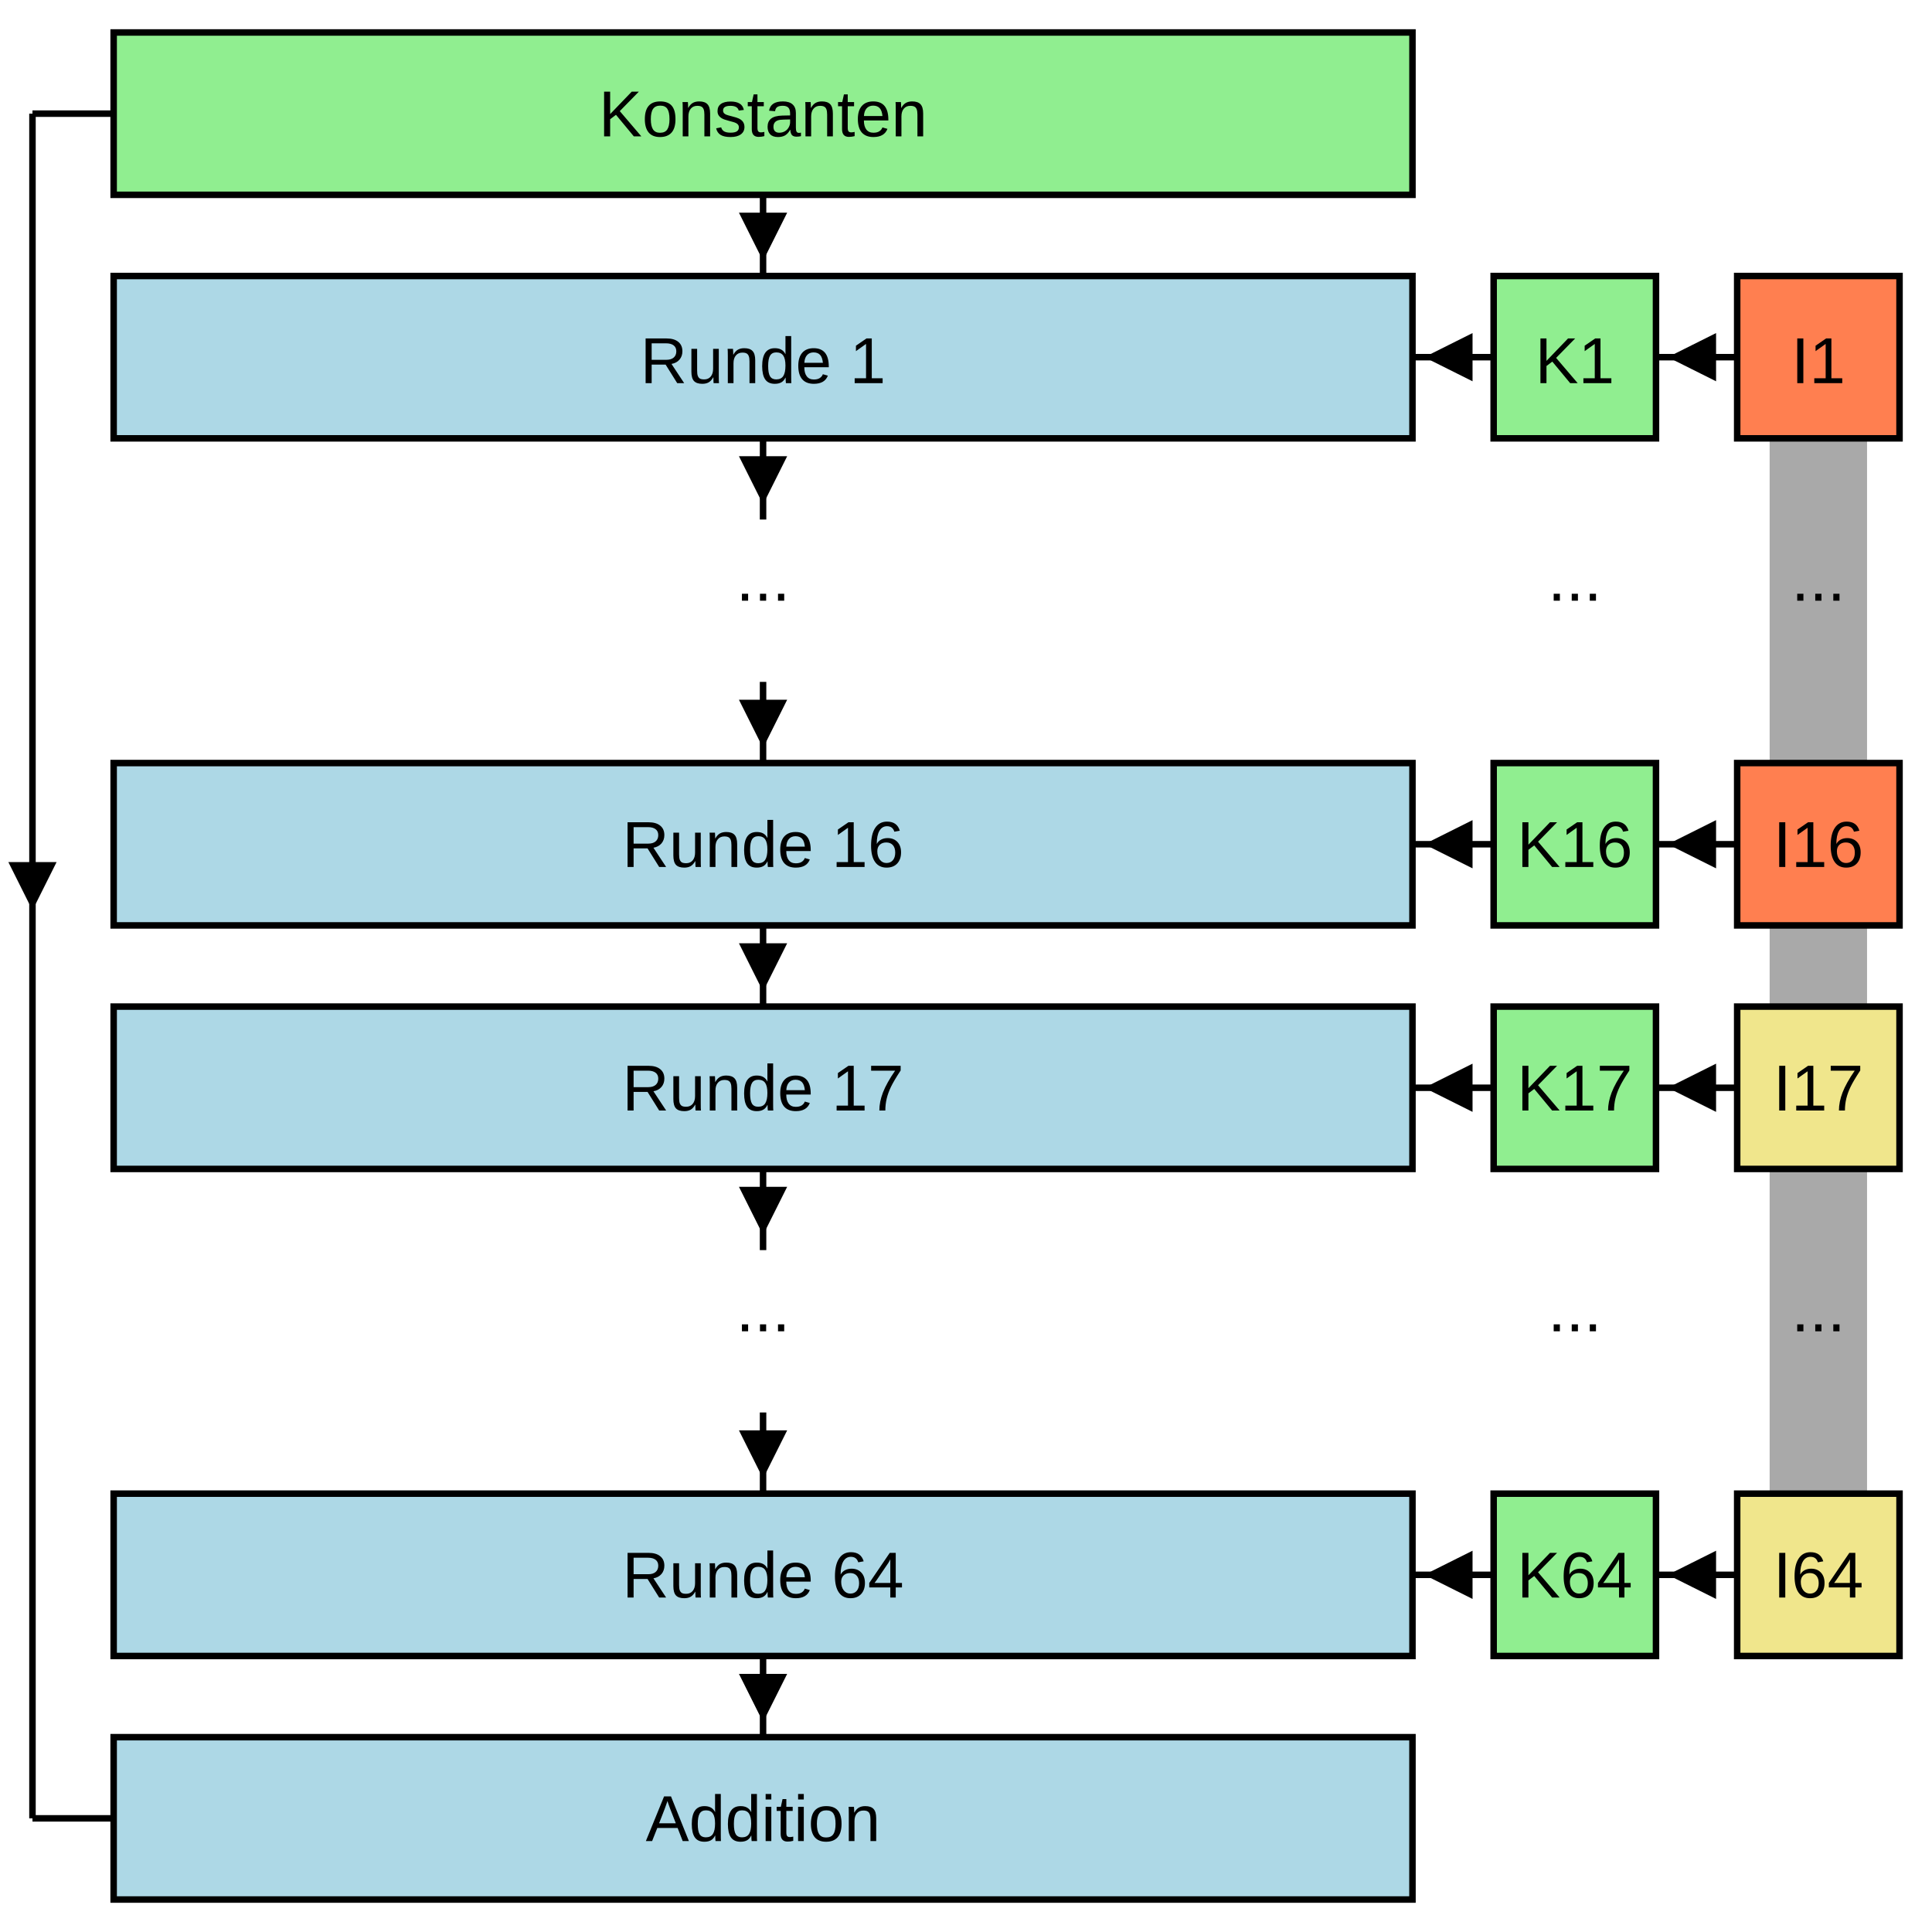
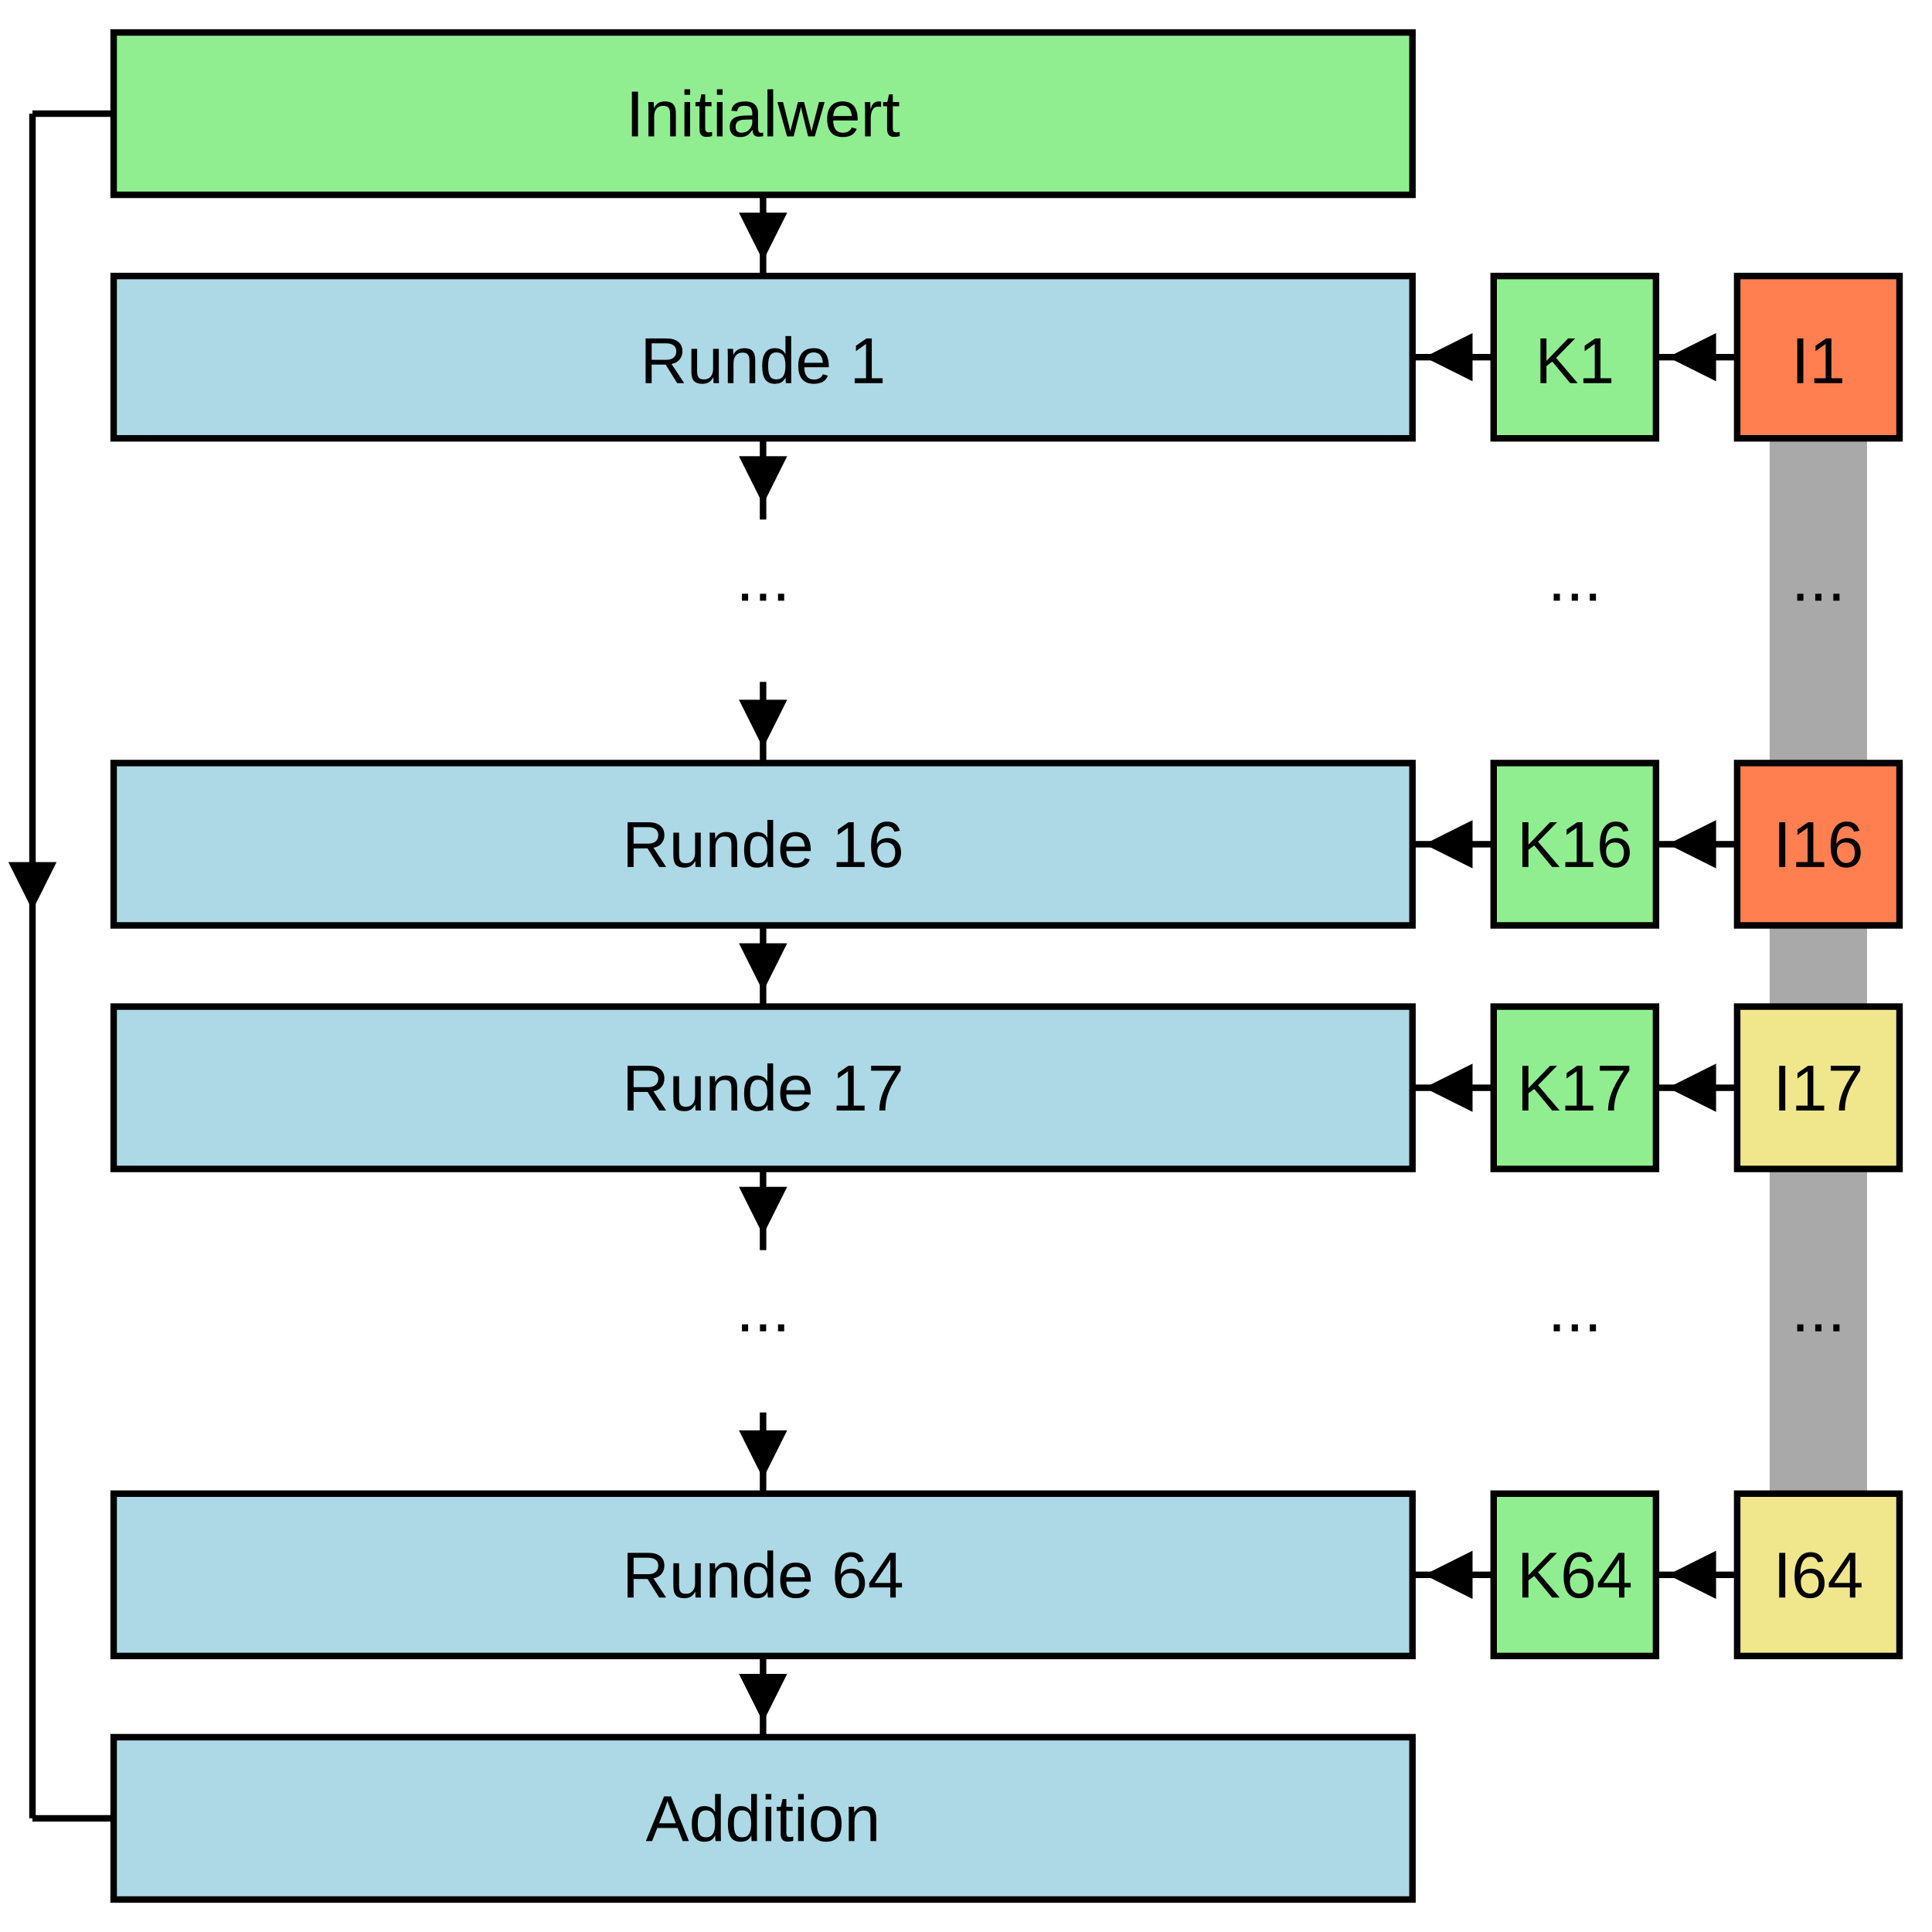
<svg xmlns="http://www.w3.org/2000/svg" xmlns:xlink="http://www.w3.org/1999/xlink" version="1.1" baseProfile="full" width="595" height="595" viewBox="-10 -10 595 595">
  <defs>
    <polygon id="pfeil" points="-5,-5 5,0 -5,5" style="stroke:black;stroke-width:3;fill:black" />
    <g id="struktur">
      <rect x="25" y="0" width="400" height="50" style="fill:lightgreen;stroke-width:2;stroke:black" />
-       <text x="225" y="32" text-anchor="middle" style="font-family: Arial; font-size: 20px;">Konstanten</text>
+       <text x="225" y="32" text-anchor="middle" style="font-family: Arial; font-size: 20px;">Initialwert</text>
      <line x1="225" y1="50" x2="225" y2="75" style="stroke:black;stroke-width:2" />
      <use xlink:href="#pfeil" transform="translate(225, 62) rotate(90)" />
      <rect x="25" y="75" width="400" height="50" style="fill:lightblue;stroke-width:2;stroke:black" />
      <text x="225" y="108" text-anchor="middle" style="font-family: Arial; font-size: 20px;">Runde 1</text>
      <line x1="225" y1="125" x2="225" y2="150" style="stroke:black;stroke-width:2" />
      <use xlink:href="#pfeil" transform="translate(225, 137) rotate(90)" />
      <text x="225" y="175" text-anchor="middle" style="font-family: Arial; font-size: 20px;">...</text>
      <line x1="225" y1="200" x2="225" y2="225" style="stroke:black;stroke-width:2" />
      <use xlink:href="#pfeil" transform="translate(225, 212) rotate(90)" />
      <rect x="25" y="225" width="400" height="50" style="fill:lightblue;stroke-width:2;stroke:black" />
      <text x="225" y="257" text-anchor="middle" style="font-family: Arial; font-size: 20px;">Runde 16</text>
      <line x1="225" y1="275" x2="225" y2="300" style="stroke:black;stroke-width:2" />
      <use xlink:href="#pfeil" transform="translate(225, 287) rotate(90)" />
      <rect x="25" y="300" width="400" height="50" style="fill:lightblue;stroke-width:2;stroke:black" />
      <text x="225" y="332" text-anchor="middle" style="font-family: Arial; font-size: 20px;">Runde 17</text>
      <line x1="225" y1="350" x2="225" y2="375" style="stroke:black;stroke-width:2" />
      <use xlink:href="#pfeil" transform="translate(225, 362) rotate(90)" />
      <text x="225" y="400" text-anchor="middle" style="font-family: Arial; font-size: 20px;">...</text>
      <line x1="225" y1="425" x2="225" y2="450" style="stroke:black;stroke-width:2" />
      <use xlink:href="#pfeil" transform="translate(225, 437) rotate(90)" />
      <rect x="25" y="450" width="400" height="50" style="fill:lightblue;stroke-width:2;stroke:black" />
      <text x="225" y="482" text-anchor="middle" style="font-family: Arial; font-size: 20px;">Runde 64</text>
      <line x1="225" y1="500" x2="225" y2="525" style="stroke:black;stroke-width:2" />
      <use xlink:href="#pfeil" transform="translate(225, 512) rotate(90)" />
      <rect x="25" y="525" width="400" height="50" style="fill:lightblue;stroke-width:2;stroke:black" />
      <text x="225" y="557" text-anchor="middle" style="font-family: Arial; font-size: 20px;">Addition</text>
      <line x1="0" y1="25" x2="25" y2="25" style="stroke:black;stroke-width:2" />
      <line x1="0" y1="25" x2="0" y2="550" style="stroke:black;stroke-width:2" />
      <line x1="0" y1="550" x2="25" y2="550" style="stroke:black;stroke-width:2" />
      <line x1="425" y1="100" x2="450" y2="100" style="stroke:black;stroke-width:2" />
      <use xlink:href="#pfeil" transform="translate(437, 100) rotate(180)" />
      <rect x="450" y="75" width="50" height="50" style="fill:lightgreen;stroke-width:2;stroke:black" />
      <text x="475" y="108" text-anchor="middle" style="font-family: Arial; font-size: 20px;">K1</text>
      <text x="475" y="175" text-anchor="middle" style="font-family: Arial; font-size: 20px;">...</text>
      <line x1="425" y1="250" x2="450" y2="250" style="stroke:black;stroke-width:2" />
      <use xlink:href="#pfeil" transform="translate(437, 250) rotate(180)" />
      <rect x="450" y="225" width="50" height="50" style="fill:lightgreen;stroke-width:2;stroke:black" />
      <text x="475" y="257" text-anchor="middle" style="font-family: Arial; font-size: 20px;">K16</text>
      <line x1="425" y1="325" x2="450" y2="325" style="stroke:black;stroke-width:2" />
      <use xlink:href="#pfeil" transform="translate(437, 325) rotate(180)" />
      <rect x="450" y="300" width="50" height="50" style="fill:lightgreen;stroke-width:2;stroke:black" />
      <text x="475" y="332" text-anchor="middle" style="font-family: Arial; font-size: 20px;">K17</text>
      <text x="475" y="400" text-anchor="middle" style="font-family: Arial; font-size: 20px;">...</text>
      <line x1="425" y1="475" x2="450" y2="475" style="stroke:black;stroke-width:2" />
      <use xlink:href="#pfeil" transform="translate(437, 475) rotate(180)" />
      <rect x="450" y="450" width="50" height="50" style="fill:lightgreen;stroke-width:2;stroke:black" />
      <text x="475" y="482" text-anchor="middle" style="font-family: Arial; font-size: 20px;">K64</text>
      <rect x="535" y="125" width="30" height="325" style="fill:darkgrey;stroke:none" />
      <line x1="500" y1="100" x2="525" y2="100" style="stroke:black;stroke-width:2" />
      <use xlink:href="#pfeil" transform="translate(512, 100) rotate(180)" />
      <rect x="525" y="75" width="50" height="50" style="fill:coral;stroke-width:2;stroke:black" />
      <text x="550" y="108" text-anchor="middle" style="font-family: Arial; font-size: 20px;">I1</text>
      <text x="550" y="175" text-anchor="middle" style="font-family: Arial; font-size: 20px;">...</text>
      <line x1="500" y1="250" x2="525" y2="250" style="stroke:black;stroke-width:2" />
      <use xlink:href="#pfeil" transform="translate(512, 250) rotate(180)" />
      <rect x="525" y="225" width="50" height="50" style="fill:coral;stroke-width:2;stroke:black" />
      <text x="550" y="257" text-anchor="middle" style="font-family: Arial; font-size: 20px;">I16</text>
      <line x1="500" y1="325" x2="525" y2="325" style="stroke:black;stroke-width:2" />
      <use xlink:href="#pfeil" transform="translate(512, 325) rotate(180)" />
      <rect x="525" y="300" width="50" height="50" style="fill:khaki;stroke-width:2;stroke:black" />
      <text x="550" y="332" text-anchor="middle" style="font-family: Arial; font-size: 20px;">I17</text>
      <text x="550" y="400" text-anchor="middle" style="font-family: Arial; font-size: 20px;">...</text>
      <line x1="500" y1="475" x2="525" y2="475" style="stroke:black;stroke-width:2" />
      <use xlink:href="#pfeil" transform="translate(512, 475) rotate(180)" />
      <rect x="525" y="450" width="50" height="50" style="fill:khaki;stroke-width:2;stroke:black" />
      <text x="550" y="482" text-anchor="middle" style="font-family: Arial; font-size: 20px;">I64</text>
    </g>
  </defs>
  <use x="0" y="0" xlink:href="#struktur" />
  <use xlink:href="#pfeil" transform="translate(0, 262) rotate(90)" />
</svg>
